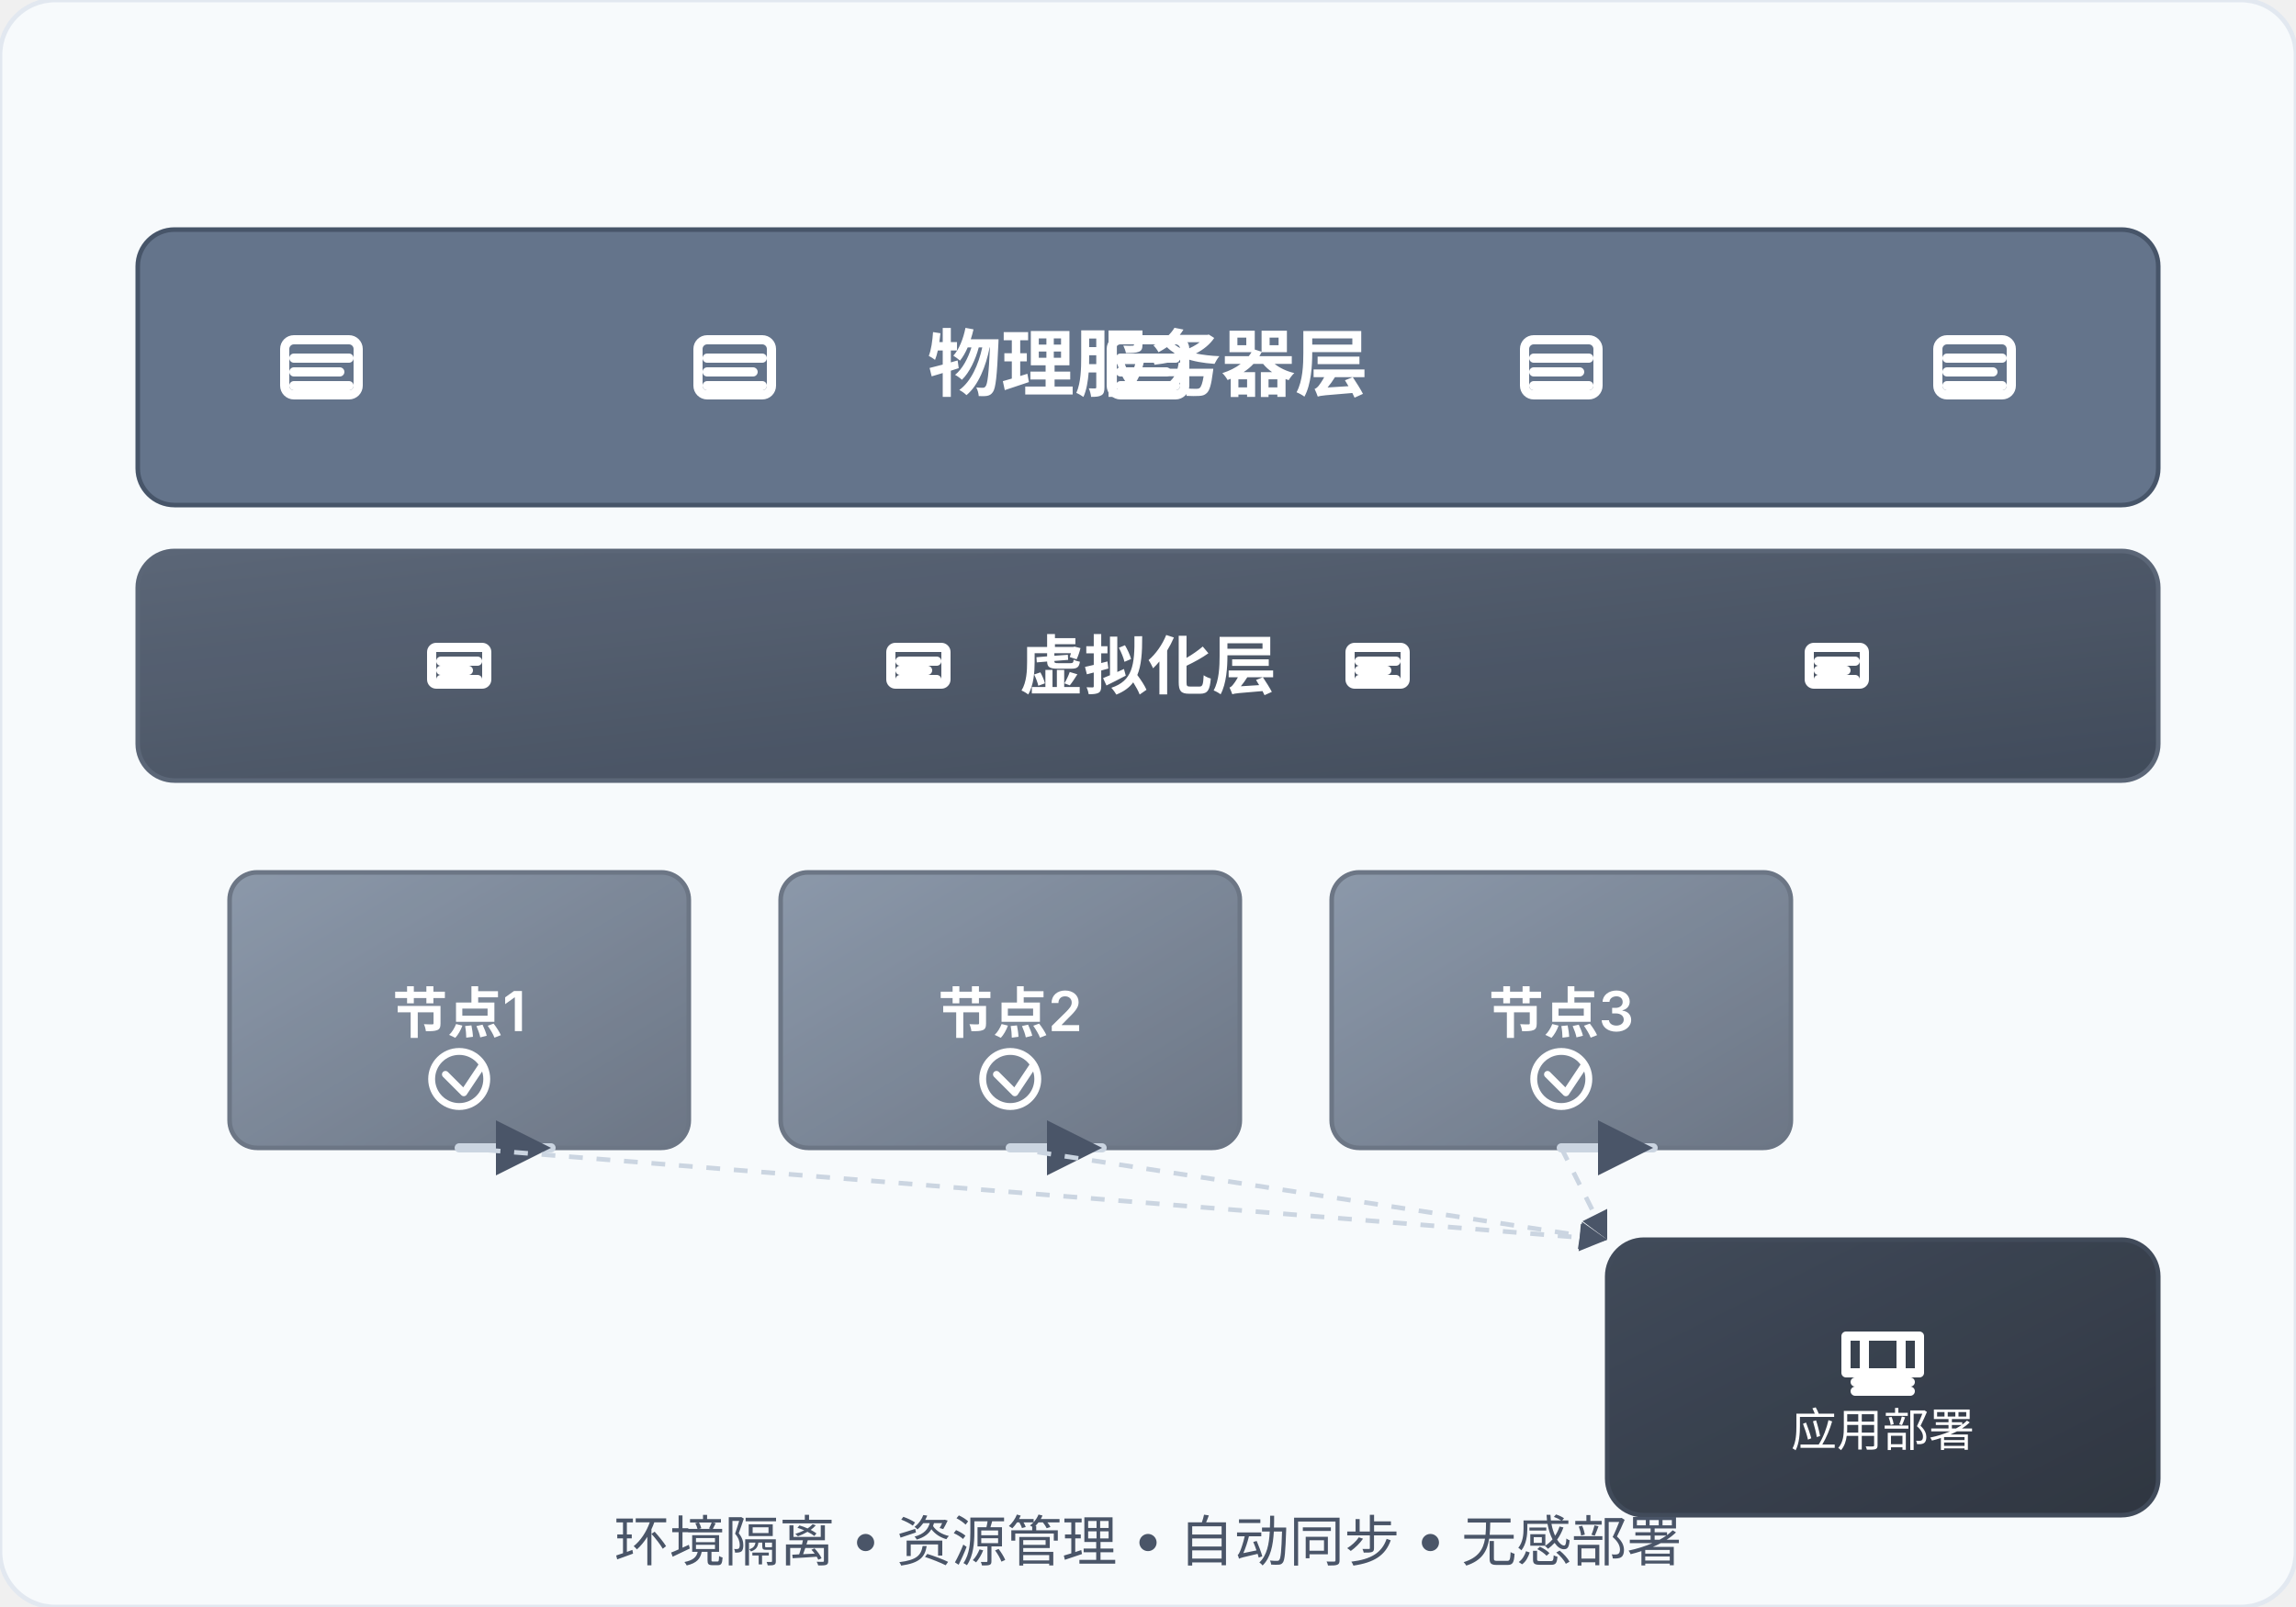
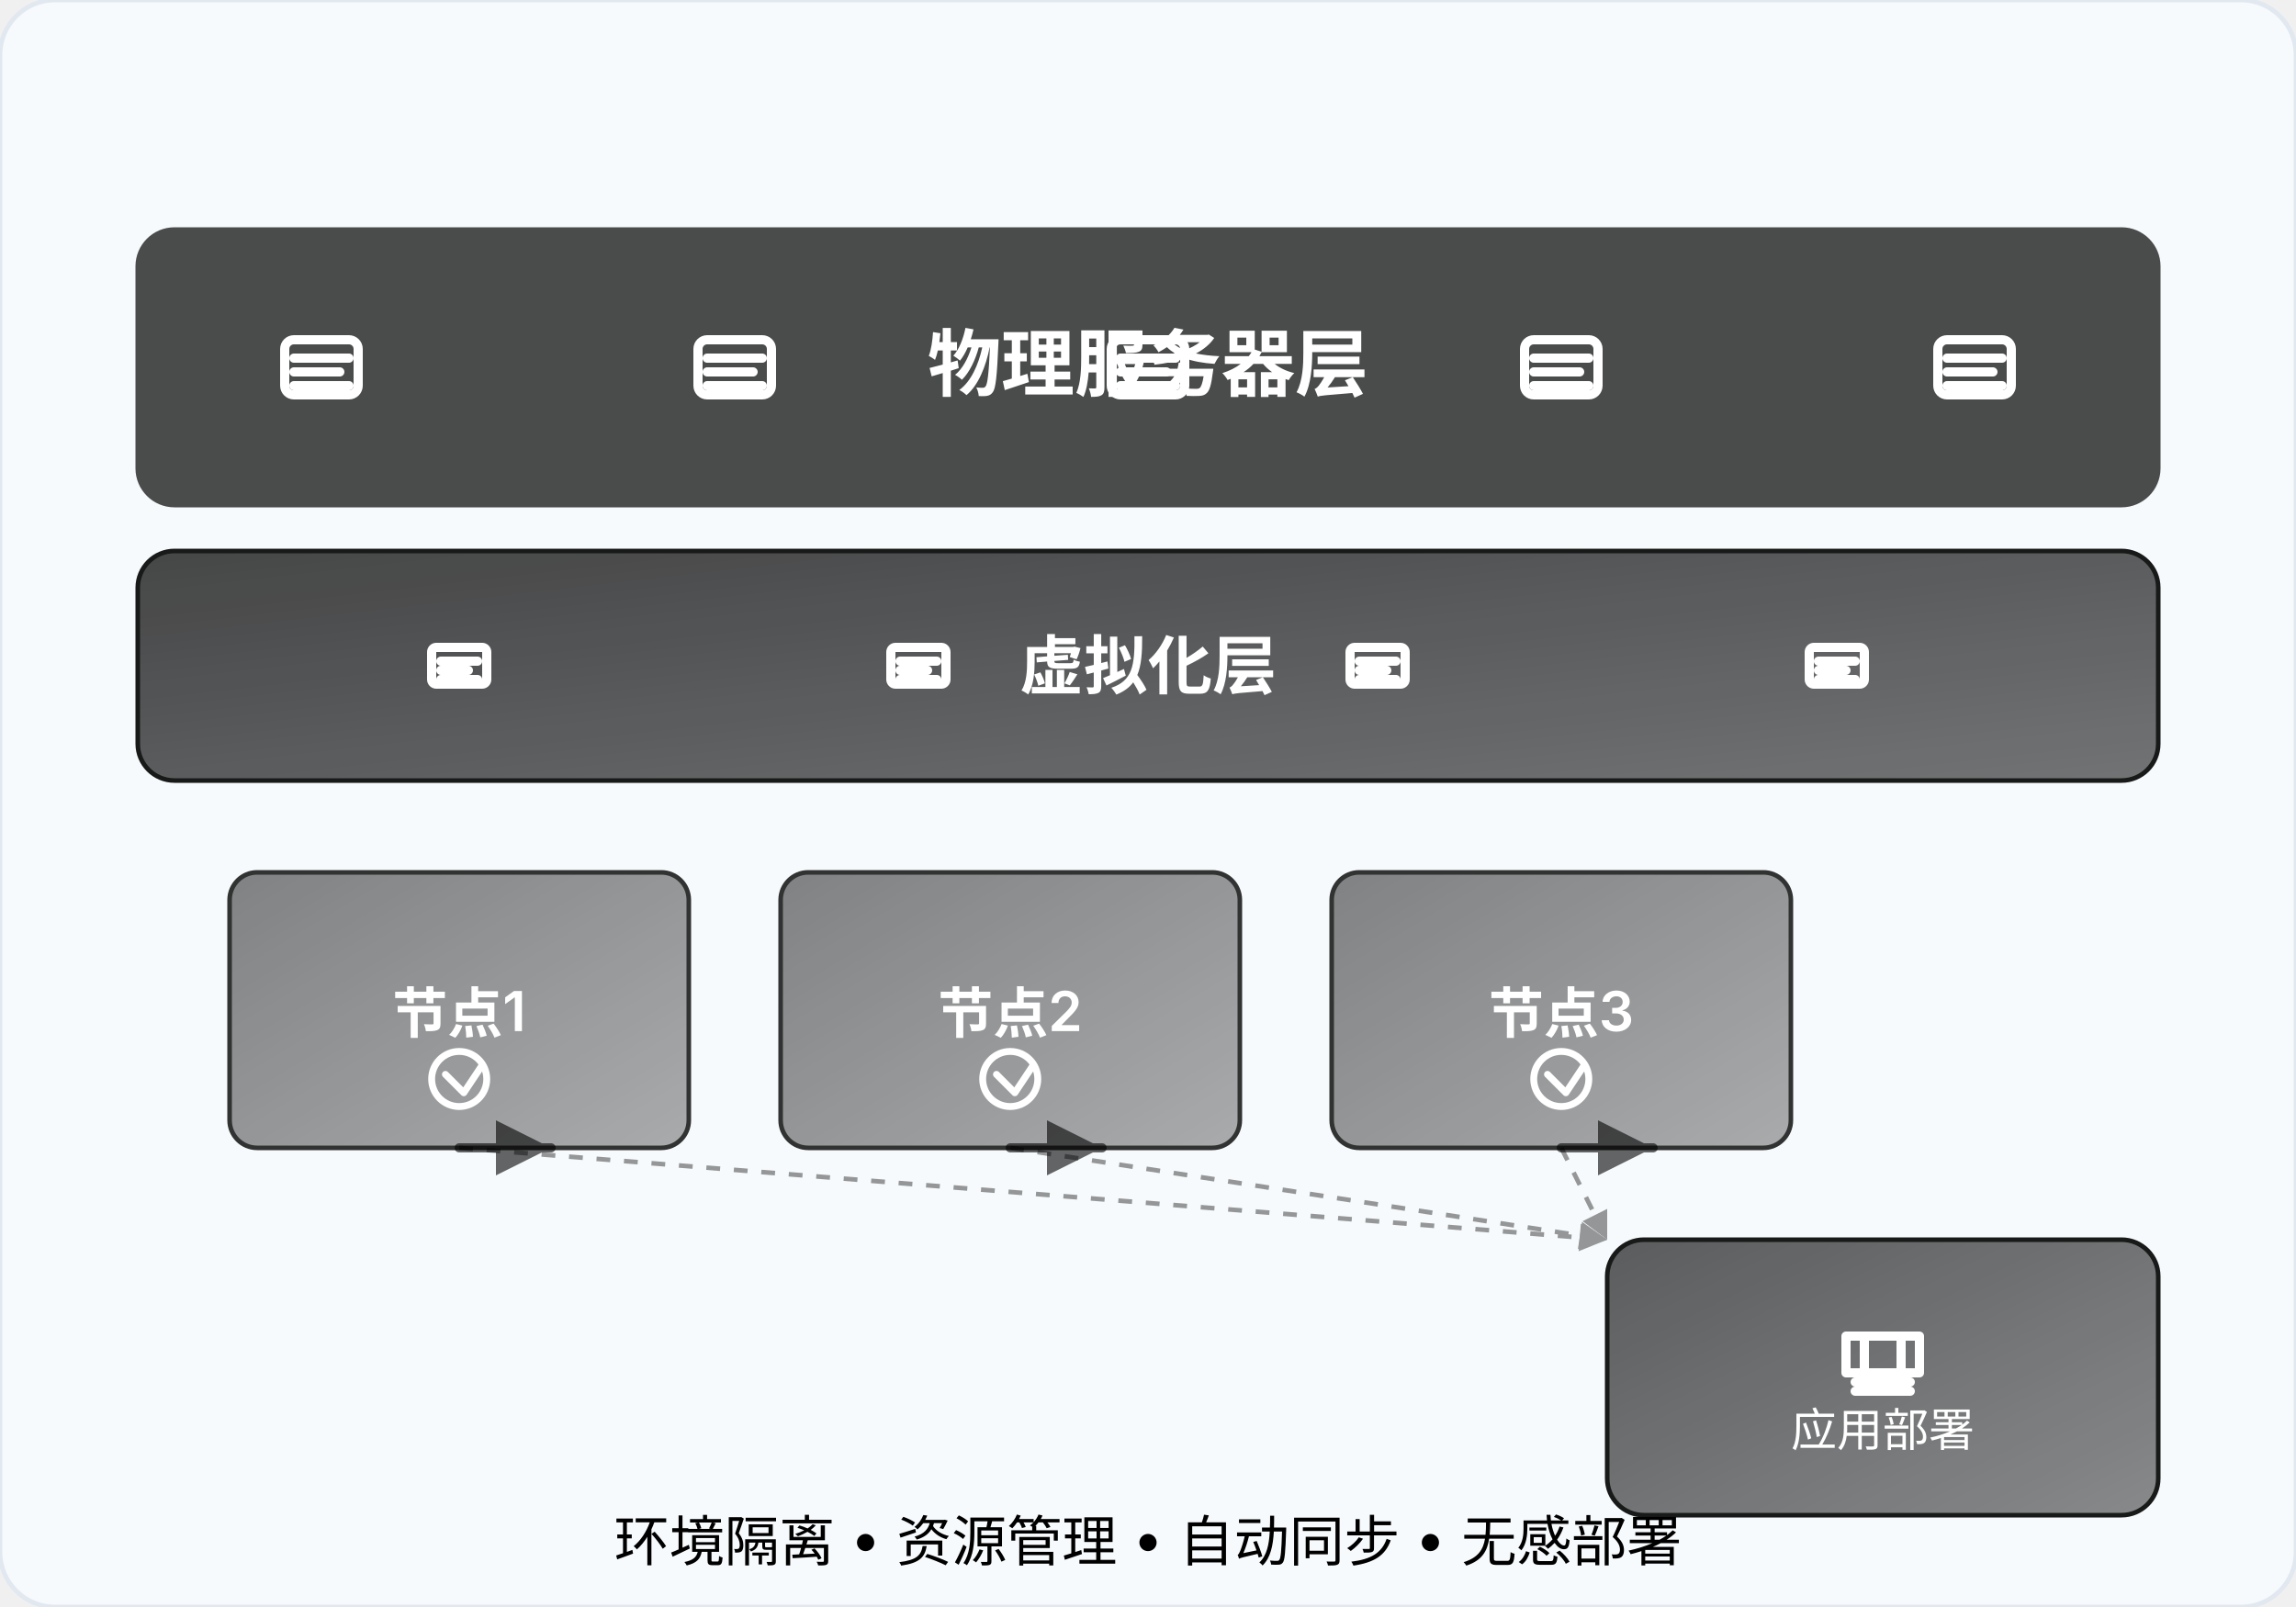
<svg xmlns="http://www.w3.org/2000/svg" width="500" height="350" viewBox="0 0 500 350">
  <defs>
    <linearGradient id="primaryGradient" x1="0%" y1="0%" x2="100%" y2="100%">
-       <stop offset="0%" style="stop-color:#4a5568;stop-opacity:1" />
-       <stop offset="100%" style="stop-color:#2d3748;stop-opacity:1" />
+       <stop offset="0%" style="stop-color:currentColor;stop-opacity:0.8" />
+       <stop offset="100%" style="stop-color:currentColor;stop-opacity:0.6" />
    </linearGradient>
    <linearGradient id="secondaryGradient" x1="0%" y1="0%" x2="100%" y2="100%">
-       <stop offset="0%" style="stop-color:#718096;stop-opacity:1" />
-       <stop offset="100%" style="stop-color:#4a5568;stop-opacity:1" />
+       <stop offset="0%" style="stop-color:currentColor;stop-opacity:0.6" />
+       <stop offset="100%" style="stop-color:currentColor;stop-opacity:0.4" />
    </linearGradient>
    <linearGradient id="successGradient" x1="0%" y1="0%" x2="100%" y2="100%">
-       <stop offset="0%" style="stop-color:#2d3748;stop-opacity:1" />
-       <stop offset="100%" style="stop-color:#1a202c;stop-opacity:1" />
+       <stop offset="0%" style="stop-color:currentColor;stop-opacity:0.7" />
+       <stop offset="100%" style="stop-color:currentColor;stop-opacity:0.5" />
    </linearGradient>
    <marker id="flowArrow" markerWidth="8" markerHeight="8" refX="6" refY="3" orient="auto">
-       <path d="M0,0 L0,6 L6,3 z" fill="#4a5568" />
+       <path d="M0,0 L0,6 L6,3 z" fill="currentColor" />
    </marker>
  </defs>
  <rect width="500" height="350" fill="#f7fafc" rx="12" stroke="#e2e8f0" stroke-width="1" />
  <g transform="translate(250, 80)">
-     <rect x="-220" y="-30" width="440" height="60" fill="#64748b" rx="8" stroke="#475569" stroke-width="1" />
+     <rect x="-220" y="-30" width="440" height="60" fill="currentColor" opacity="0.7" rx="8" stroke="currentColor" stroke-width="1" />
    <text x="0" y="5" text-anchor="middle" fill="white" font-size="16" font-weight="600" font-family="system-ui, -apple-system, sans-serif">物理服务器层</text>
    <g transform="translate(-180, 0)" stroke="white" stroke-width="2" fill="none" stroke-linecap="round" stroke-linejoin="round">
      <rect x="-8" y="-6" width="16" height="12" rx="2" />
      <line x1="-6" y1="-2" x2="6" y2="-2" />
      <line x1="-6" y1="1" x2="4" y2="1" />
      <line x1="-6" y1="4" x2="6" y2="4" />
    </g>
    <g transform="translate(-90, 0)" stroke="white" stroke-width="2" fill="none" stroke-linecap="round" stroke-linejoin="round">
      <rect x="-8" y="-6" width="16" height="12" rx="2" />
      <line x1="-6" y1="-2" x2="6" y2="-2" />
      <line x1="-6" y1="1" x2="4" y2="1" />
      <line x1="-6" y1="4" x2="6" y2="4" />
    </g>
    <g transform="translate(0, 0)" stroke="white" stroke-width="2" fill="none" stroke-linecap="round" stroke-linejoin="round">
      <rect x="-8" y="-6" width="16" height="12" rx="2" />
      <line x1="-6" y1="-2" x2="6" y2="-2" />
      <line x1="-6" y1="1" x2="4" y2="1" />
      <line x1="-6" y1="4" x2="6" y2="4" />
    </g>
    <g transform="translate(90, 0)" stroke="white" stroke-width="2" fill="none" stroke-linecap="round" stroke-linejoin="round">
      <rect x="-8" y="-6" width="16" height="12" rx="2" />
      <line x1="-6" y1="-2" x2="6" y2="-2" />
      <line x1="-6" y1="1" x2="4" y2="1" />
      <line x1="-6" y1="4" x2="6" y2="4" />
    </g>
    <g transform="translate(180, 0)" stroke="white" stroke-width="2" fill="none" stroke-linecap="round" stroke-linejoin="round">
      <rect x="-8" y="-6" width="16" height="12" rx="2" />
      <line x1="-6" y1="-2" x2="6" y2="-2" />
      <line x1="-6" y1="1" x2="4" y2="1" />
      <line x1="-6" y1="4" x2="6" y2="4" />
    </g>
  </g>
  <g transform="translate(250, 145)">
-     <rect x="-220" y="-25" width="440" height="50" fill="url(#primaryGradient)" opacity="0.9" rx="8" stroke="#4a5568" stroke-width="1">
+     <rect x="-220" y="-25" width="440" height="50" fill="url(#primaryGradient)" opacity="0.9" rx="8" stroke="currentColor" stroke-width="1">
      <animate attributeName="opacity" values="0.9;1;0.9" dur="3s" repeatCount="indefinite" />
    </rect>
    <text x="0" y="5" text-anchor="middle" fill="white" font-size="14" font-weight="600" font-family="system-ui, -apple-system, sans-serif">虚拟化层</text>
    <g transform="translate(-150, 0)" stroke="white" stroke-width="2" fill="none" stroke-linecap="round" stroke-linejoin="round">
      <rect x="-6" y="-4" width="12" height="8" rx="1" />
      <line x1="-4" y1="-1" x2="4" y2="-1" />
      <line x1="-4" y1="1" x2="2" y2="1" />
      <line x1="-4" y1="3" x2="4" y2="3" />
    </g>
    <g transform="translate(-50, 0)" stroke="white" stroke-width="2" fill="none" stroke-linecap="round" stroke-linejoin="round">
      <rect x="-6" y="-4" width="12" height="8" rx="1" />
      <line x1="-4" y1="-1" x2="4" y2="-1" />
      <line x1="-4" y1="1" x2="2" y2="1" />
      <line x1="-4" y1="3" x2="4" y2="3" />
    </g>
    <g transform="translate(50, 0)" stroke="white" stroke-width="2" fill="none" stroke-linecap="round" stroke-linejoin="round">
      <rect x="-6" y="-4" width="12" height="8" rx="1" />
      <line x1="-4" y1="-1" x2="4" y2="-1" />
      <line x1="-4" y1="1" x2="2" y2="1" />
      <line x1="-4" y1="3" x2="4" y2="3" />
    </g>
    <g transform="translate(150, 0)" stroke="white" stroke-width="2" fill="none" stroke-linecap="round" stroke-linejoin="round">
      <rect x="-6" y="-4" width="12" height="8" rx="1" />
      <line x1="-4" y1="-1" x2="4" y2="-1" />
      <line x1="-4" y1="1" x2="2" y2="1" />
      <line x1="-4" y1="3" x2="4" y2="3" />
    </g>
  </g>
  <g transform="translate(100, 220)">
-     <rect x="-50" y="-30" width="100" height="60" fill="url(#secondaryGradient)" opacity="0.8" rx="6" stroke="#4a5568" stroke-width="1">
+     <rect x="-50" y="-30" width="100" height="60" fill="url(#secondaryGradient)" opacity="0.8" rx="6" stroke="currentColor" stroke-width="1">
      <animate attributeName="opacity" values="0.8;1;0.8" dur="3s" repeatCount="indefinite" />
    </rect>
    <text x="0" y="5" text-anchor="middle" fill="white" font-size="12" font-weight="600" font-family="system-ui, -apple-system, sans-serif">节点1</text>
    <g transform="translate(0, 15)" stroke="white" stroke-width="1.5" fill="none" stroke-linecap="round" stroke-linejoin="round">
      <circle cx="0" cy="0" r="6" />
      <path d="M-3,-1 L1,3 L5,-3" />
    </g>
  </g>
  <g transform="translate(220, 220)">
-     <rect x="-50" y="-30" width="100" height="60" fill="url(#secondaryGradient)" opacity="0.8" rx="6" stroke="#4a5568" stroke-width="1">
+     <rect x="-50" y="-30" width="100" height="60" fill="url(#secondaryGradient)" opacity="0.8" rx="6" stroke="currentColor" stroke-width="1">
      <animate attributeName="opacity" values="0.8;1;0.8" dur="3s" repeatCount="indefinite" begin="0.5s" />
    </rect>
    <text x="0" y="5" text-anchor="middle" fill="white" font-size="12" font-weight="600" font-family="system-ui, -apple-system, sans-serif">节点2</text>
    <g transform="translate(0, 15)" stroke="white" stroke-width="1.5" fill="none" stroke-linecap="round" stroke-linejoin="round">
      <circle cx="0" cy="0" r="6" />
      <path d="M-3,-1 L1,3 L5,-3" />
    </g>
  </g>
  <g transform="translate(340, 220)">
-     <rect x="-50" y="-30" width="100" height="60" fill="url(#secondaryGradient)" opacity="0.8" rx="6" stroke="#4a5568" stroke-width="1">
+     <rect x="-50" y="-30" width="100" height="60" fill="url(#secondaryGradient)" opacity="0.8" rx="6" stroke="currentColor" stroke-width="1">
      <animate attributeName="opacity" values="0.8;1;0.8" dur="3s" repeatCount="indefinite" begin="1s" />
    </rect>
    <text x="0" y="5" text-anchor="middle" fill="white" font-size="12" font-weight="600" font-family="system-ui, -apple-system, sans-serif">节点3</text>
    <g transform="translate(0, 15)" stroke="white" stroke-width="1.5" fill="none" stroke-linecap="round" stroke-linejoin="round">
      <circle cx="0" cy="0" r="6" />
      <path d="M-3,-1 L1,3 L5,-3" />
    </g>
  </g>
  <g transform="translate(410, 300)">
-     <rect x="-60" y="-30" width="120" height="60" fill="url(#successGradient)" opacity="0.9" rx="8" stroke="#2d3748" stroke-width="1">
+     <rect x="-60" y="-30" width="120" height="60" fill="url(#successGradient)" opacity="0.9" rx="8" stroke="currentColor" stroke-width="1">
      <animate attributeName="opacity" values="0.9;1;0.9" dur="3s" repeatCount="indefinite" begin="0.5s" />
    </rect>
    <g transform="translate(0, -5)" stroke="white" stroke-width="2" fill="none" stroke-linecap="round" stroke-linejoin="round">
      <path d="M-8,-4 L8,-4 L8,4 L-8,4 Z" />
      <line x1="-4" y1="-4" x2="-4" y2="4" />
      <line x1="4" y1="-4" x2="4" y2="4" />
      <path d="M-6,6 L6,6 M-6,8 L6,8" />
    </g>
    <text x="0" y="15" text-anchor="middle" fill="white" font-size="10" font-weight="500" font-family="system-ui, -apple-system, sans-serif">应用部署</text>
  </g>
-   <g stroke="#cbd5e1" stroke-width="2" fill="none" stroke-linecap="round" stroke-linejoin="round" marker-end="url(#flowArrow)">
+   <g stroke="currentColor" stroke-width="2" fill="none" stroke-linecap="round" stroke-linejoin="round" marker-end="url(#flowArrow)" opacity="0.6">
    <path d="M 100 250 L 120 250">
      <animate attributeName="stroke-dasharray" values="0,30;15,30" dur="2s" repeatCount="indefinite" />
    </path>
    <path d="M 220 250 L 240 250">
      <animate attributeName="stroke-dasharray" values="0,30;15,30" dur="2s" repeatCount="indefinite" begin="0.5s" />
    </path>
    <path d="M 340 250 L 360 250">
      <animate attributeName="stroke-dasharray" values="0,30;15,30" dur="2s" repeatCount="indefinite" begin="1s" />
    </path>
  </g>
-   <g stroke="#cbd5e1" stroke-width="1" fill="none" stroke-dasharray="3,3" marker-end="url(#flowArrow)">
+   <g stroke="currentColor" stroke-width="1" fill="none" stroke-dasharray="3,3" marker-end="url(#flowArrow)" opacity="0.4">
    <line x1="100" y1="250" x2="350" y2="270">
      <animate attributeName="stroke-dasharray" values="3,3;9,3;3,3" dur="3s" repeatCount="indefinite" />
    </line>
    <line x1="220" y1="250" x2="350" y2="270">
      <animate attributeName="stroke-dasharray" values="3,3;9,3;3,3" dur="3s" repeatCount="indefinite" begin="1s" />
    </line>
    <line x1="340" y1="250" x2="350" y2="270">
      <animate attributeName="stroke-dasharray" values="3,3;9,3;3,3" dur="3s" repeatCount="indefinite" begin="2s" />
    </line>
  </g>
-   <text x="250" y="340" text-anchor="middle" fill="#4a5568" font-size="12" font-family="system-ui, -apple-system, sans-serif">环境隔离 • 资源管理 • 自动同步 • 无感部署</text>
+   <text x="250" y="340" text-anchor="middle" fill="currentColor" font-size="12" font-family="system-ui, -apple-system, sans-serif">环境隔离 • 资源管理 • 自动同步 • 无感部署</text>
</svg>
